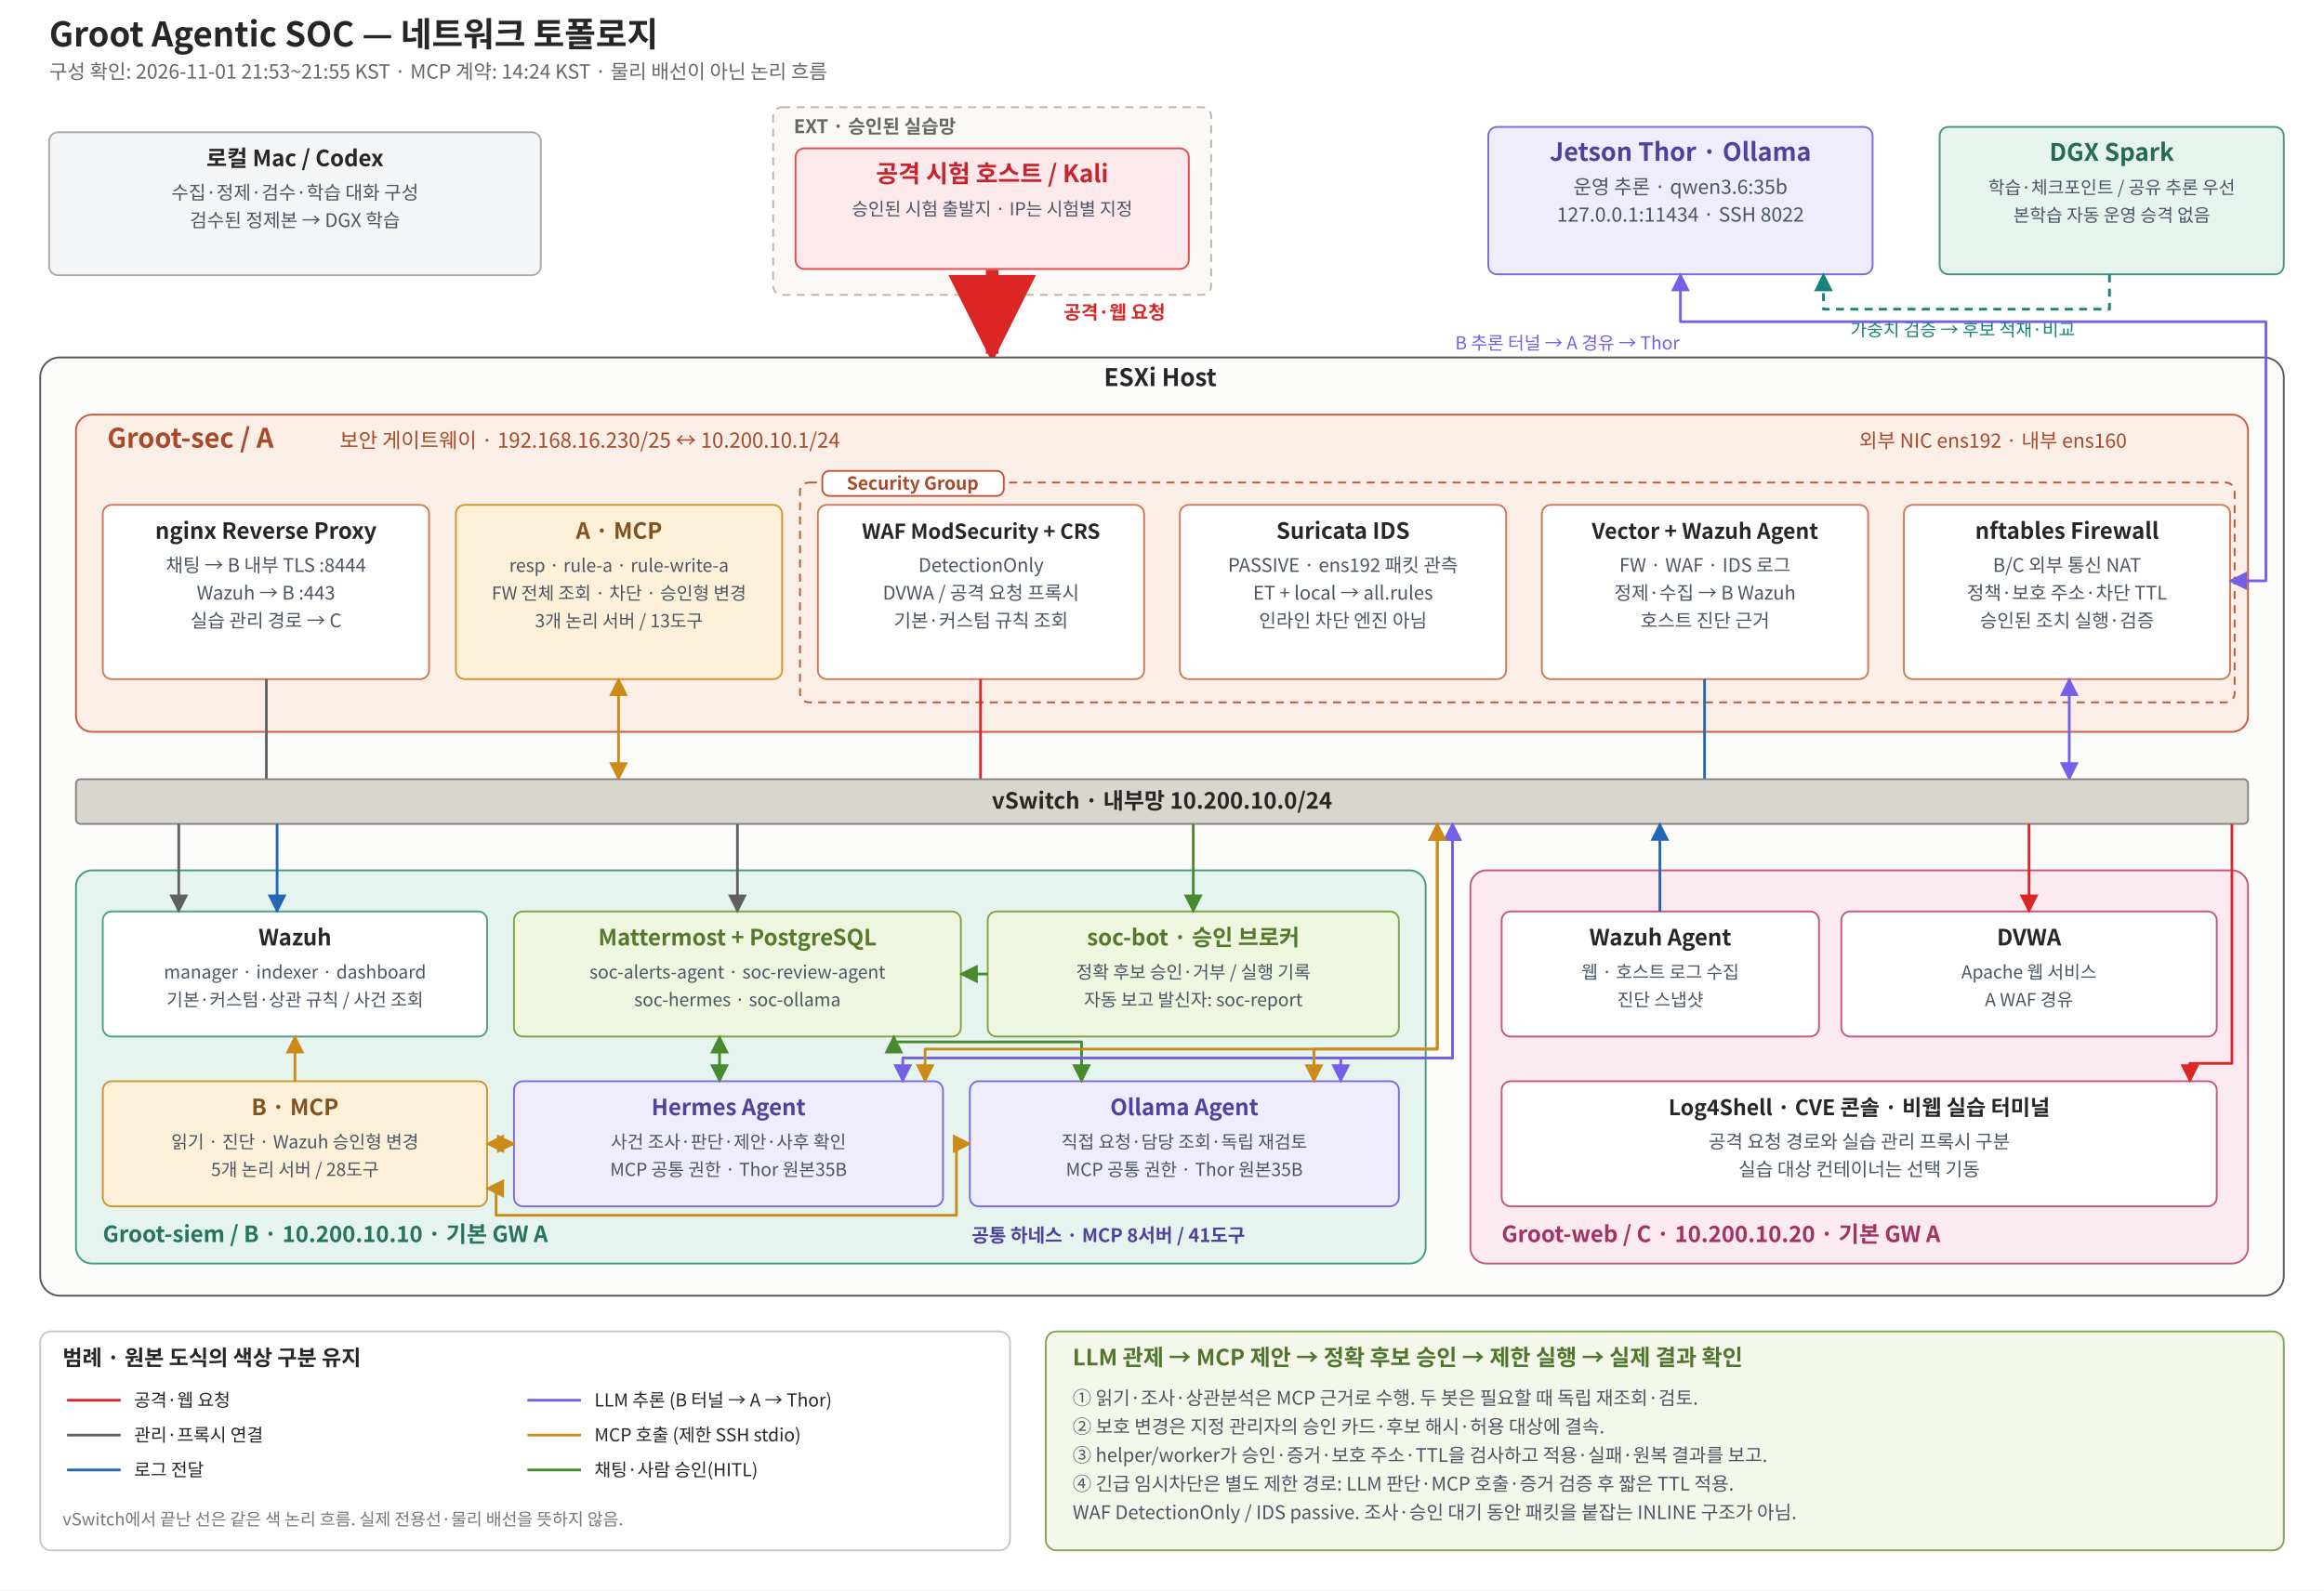
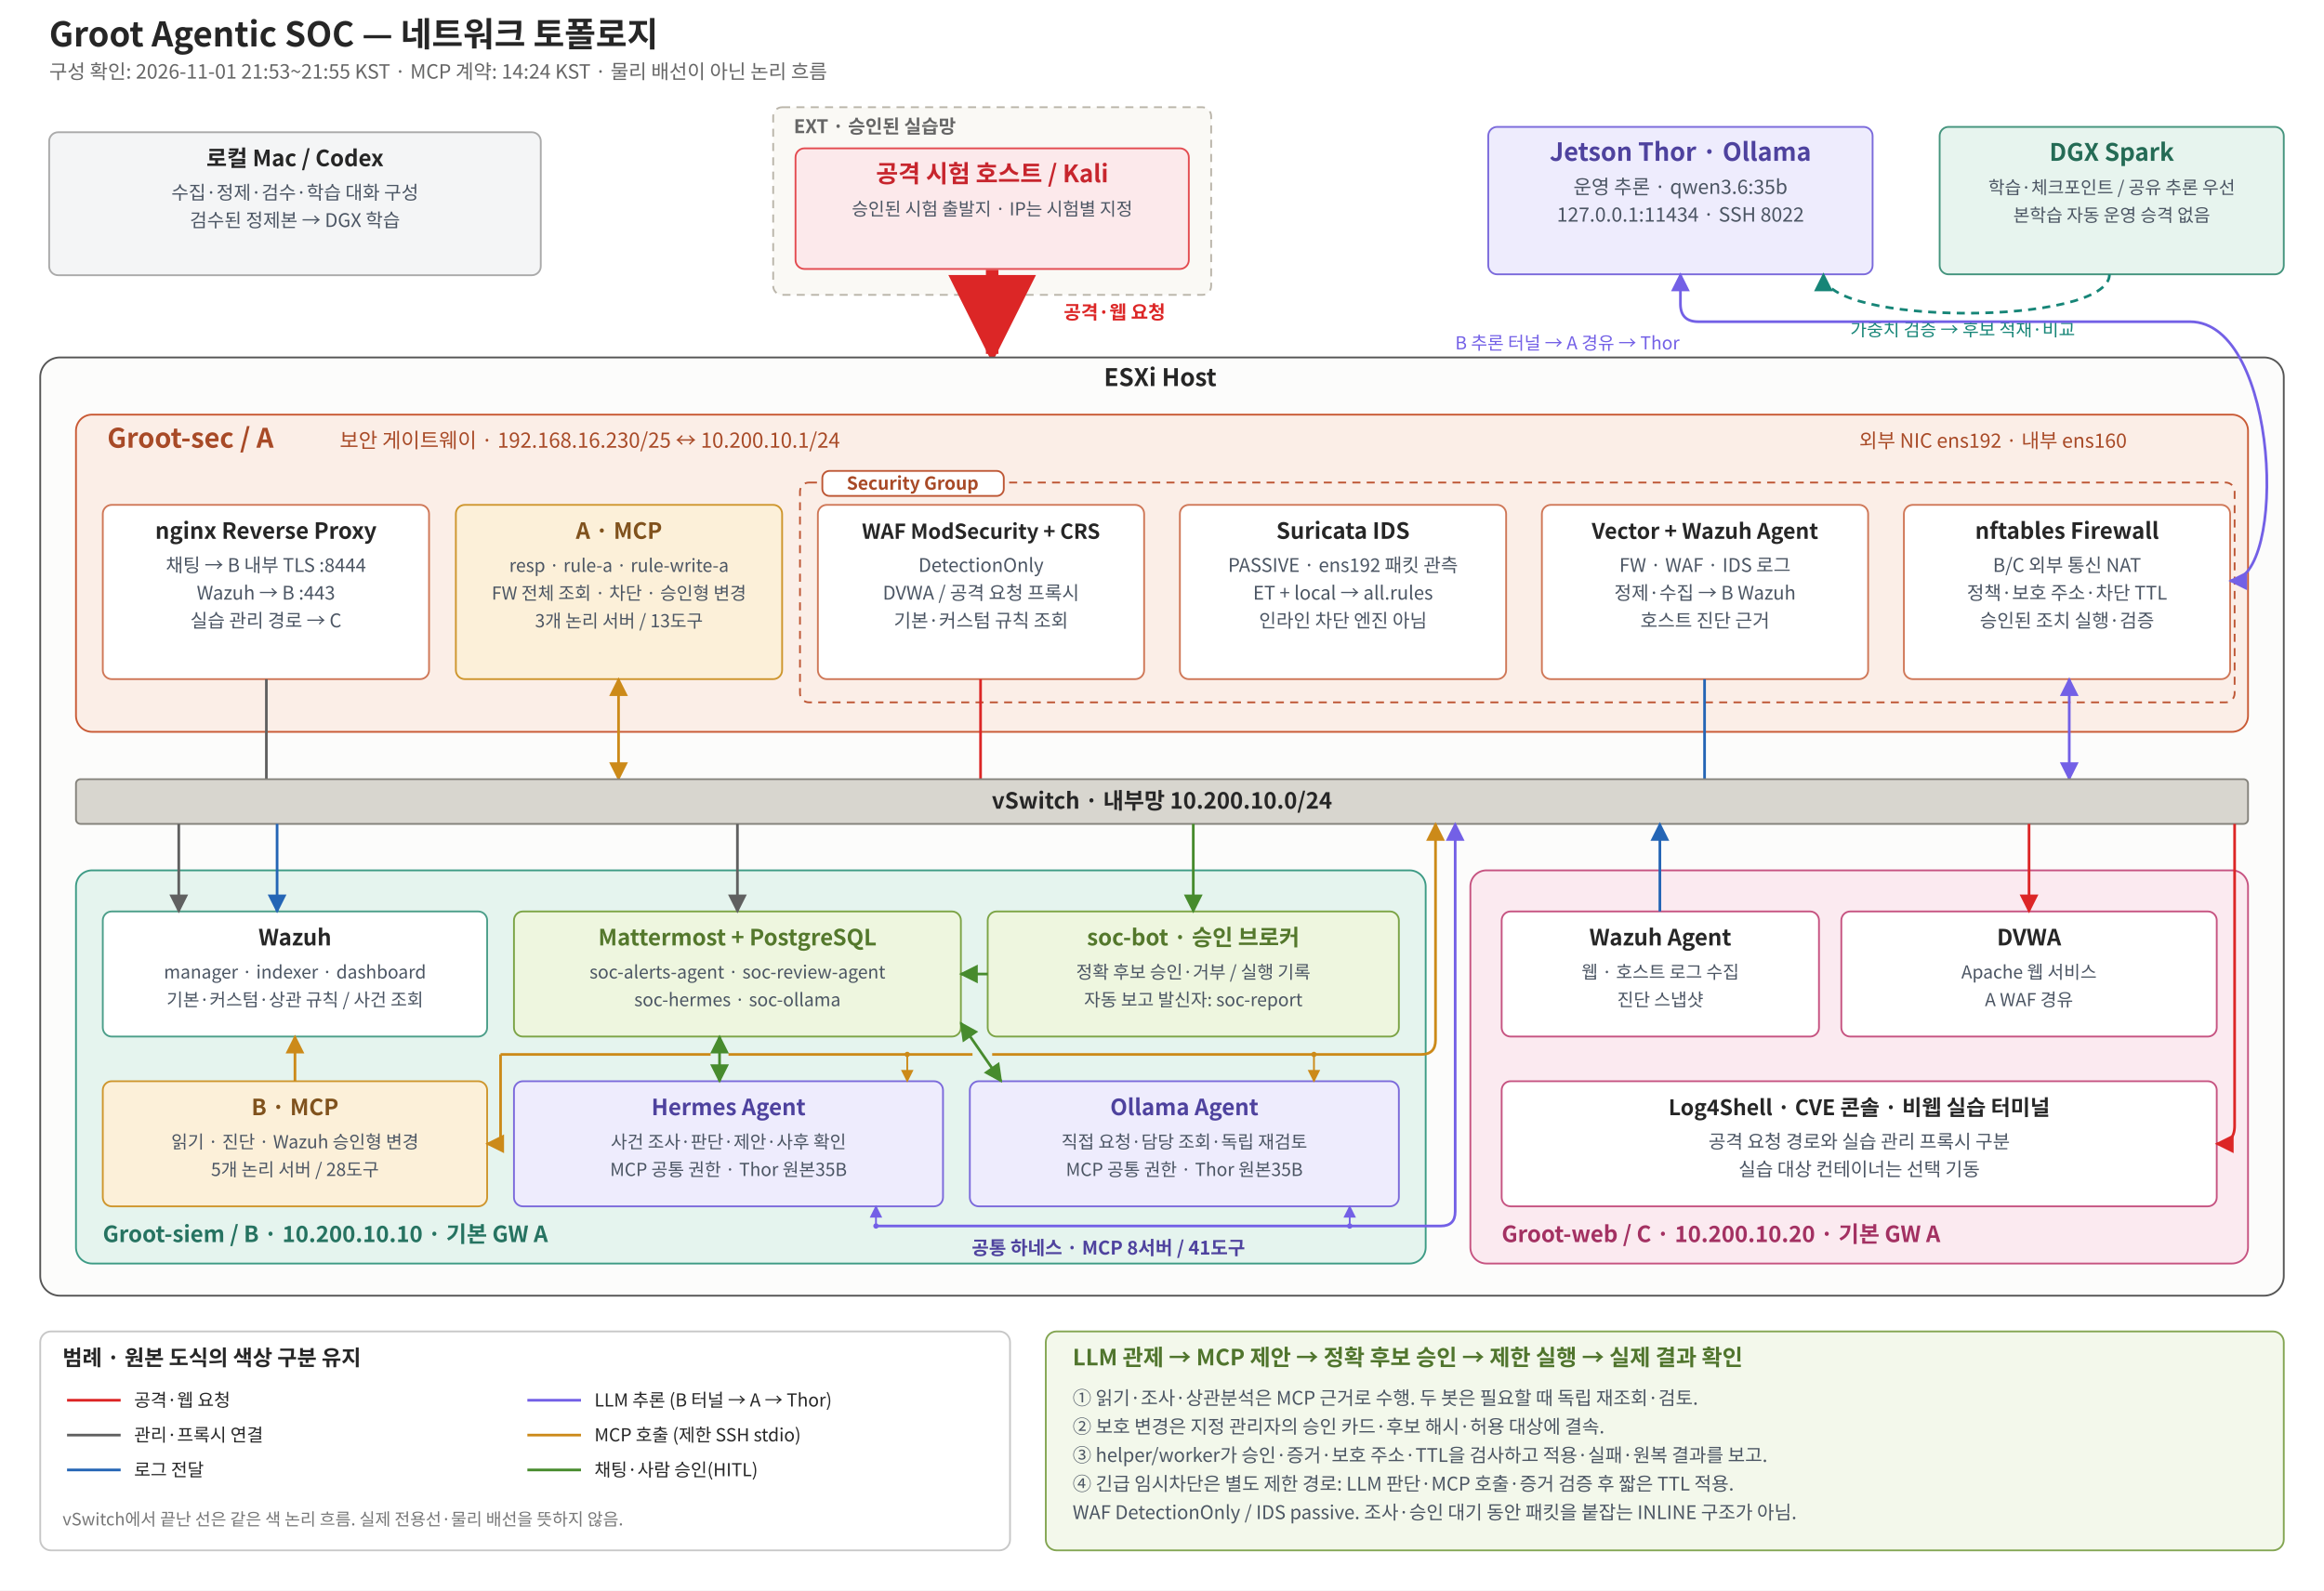
<svg xmlns="http://www.w3.org/2000/svg" width="2600" height="1780" viewBox="0 0 2600 1780" role="img" aria-labelledby="title desc">
  <style>text{font-family:"Apple SD Gothic Neo","Noto Sans CJK KR","Malgun Gothic",sans-serif;fill:#262626}</style>
  <defs>
    <marker id="attack" viewBox="0 0 10 10" refX="9" refY="5" markerWidth="7" markerHeight="7" orient="auto-start-reverse">
      <path d="M0 0L10 5L0 10Z" fill="#dc2626" />
    </marker>
    <marker id="management" viewBox="0 0 10 10" refX="9" refY="5" markerWidth="7" markerHeight="7" orient="auto-start-reverse">
      <path d="M0 0L10 5L0 10Z" fill="#606060" />
    </marker>
    <marker id="logs" viewBox="0 0 10 10" refX="9" refY="5" markerWidth="7" markerHeight="7" orient="auto-start-reverse">
      <path d="M0 0L10 5L0 10Z" fill="#2465b5" />
    </marker>
    <marker id="llm" viewBox="0 0 10 10" refX="9" refY="5" markerWidth="7" markerHeight="7" orient="auto-start-reverse">
      <path d="M0 0L10 5L0 10Z" fill="#7360e6" />
    </marker>
    <marker id="mcp" viewBox="0 0 10 10" refX="9" refY="5" markerWidth="7" markerHeight="7" orient="auto-start-reverse">
      <path d="M0 0L10 5L0 10Z" fill="#cc8a19" />
    </marker>
    <marker id="approval" viewBox="0 0 10 10" refX="9" refY="5" markerWidth="7" markerHeight="7" orient="auto-start-reverse">
      <path d="M0 0L10 5L0 10Z" fill="#478b2d" />
    </marker>
    <marker id="internal" viewBox="0 0 10 10" refX="9" refY="5" markerWidth="7" markerHeight="7" orient="auto-start-reverse">
      <path d="M0 0L10 5L0 10Z" fill="#cf5389" />
    </marker>
    <marker id="external" viewBox="0 0 10 10" refX="9" refY="5" markerWidth="7" markerHeight="7" orient="auto-start-reverse">
      <path d="M0 0L10 5L0 10Z" fill="#ef9848" />
    </marker>
    <marker id="training" viewBox="0 0 10 10" refX="9" refY="5" markerWidth="7" markerHeight="7" orient="auto-start-reverse">
      <path d="M0 0L10 5L0 10Z" fill="#168577" />
    </marker>
  </defs>
  <rect x="0" y="0" width="2600" height="1780" rx="0" fill="#ffffff" stroke="none" stroke-width="2" />
  <text x="55" y="52" font-size="38" style="fill:#262626" text-anchor="start" font-weight="700">Groot Agentic SOC — 네트워크 토폴로지</text>
  <text x="55" y="88" font-size="22" style="fill:#666666" text-anchor="start">구성 확인: 2026-11-01 21:53~21:55 KST · MCP 계약: 14:24 KST · 물리 배선이 아닌 논리 흐름</text>
  <rect x="55" y="148" width="550" height="160" rx="10" fill="#f4f5f6" stroke="#aaaaaa" stroke-width="2" />
  <text x="330.0" y="186" font-size="25" style="fill:#262626" text-anchor="middle" font-weight="700">로컬 Mac / Codex</text>
  <text x="330.0" y="223" font-size="21" style="fill:#4b5563" text-anchor="middle">수집·정제·검수·학습 대화 구성</text>
  <text x="330.0" y="254" font-size="21" style="fill:#4b5563" text-anchor="middle">검수된 정제본 → DGX 학습</text>
  <rect x="865" y="120" width="490" height="210" rx="10" fill="#faf9f5" stroke="#bab5aa" stroke-width="2" stroke-dasharray="9 7" />
  <text x="888" y="149" font-size="21" style="fill:#666666" text-anchor="start" font-weight="700">EXT · 승인된 실습망</text>
  <rect x="890" y="166" width="440" height="135" rx="10" fill="#fce9eb" stroke="#e34b50" stroke-width="2" />
  <text x="1110.0" y="204" font-size="27" style="fill:#c7252d" text-anchor="middle" font-weight="700">공격 시험 호스트 / Kali</text>
  <text x="1110.0" y="241" font-size="20" style="fill:#4b5563" text-anchor="middle">승인된 시험 출발지 · IP는 시험별 지정</text>
  <path d="M1110 302V396" fill="none" stroke="#dc2626" stroke-width="14" stroke-linejoin="round" marker-end="url(#attack)" />
  <text x="1190" y="357" font-size="21" style="fill:#dc2626" text-anchor="start" font-weight="700">공격·웹 요청</text>
  <rect x="1665" y="142" width="430" height="165" rx="10" fill="#eeecfd" stroke="#7b6adb" stroke-width="2" />
  <text x="1880.0" y="180" font-size="28" style="fill:#4e429e" text-anchor="middle" font-weight="700">Jetson Thor · Ollama</text>
  <text x="1880.0" y="217" font-size="22" style="fill:#4b5563" text-anchor="middle">운영 추론 · qwen3.6:35b</text>
  <text x="1880.0" y="248" font-size="22" style="fill:#4b5563" text-anchor="middle">127.0.0.1:11434 · SSH 8022</text>
  <rect x="2170" y="142" width="385" height="165" rx="10" fill="#e7f4ee" stroke="#44947d" stroke-width="2" />
  <text x="2362.5" y="180" font-size="27" style="fill:#246b55" text-anchor="middle" font-weight="700">DGX Spark</text>
  <text x="2362.5" y="217" font-size="20" style="fill:#4b5563" text-anchor="middle">학습·체크포인트 / 공유 추론 우선</text>
  <text x="2362.5" y="248" font-size="20" style="fill:#4b5563" text-anchor="middle">본학습 자동 운영 승격 없음</text>
-   <path d="M2360 307V346H2040V307" fill="none" stroke="#168577" stroke-width="3" stroke-linejoin="round" marker-end="url(#training)" stroke-dasharray="9 7" />
+   <path d="M2360 307C2360 365 2040 365 2040 307" fill="none" stroke="#168577" stroke-width="3" stroke-linejoin="round" marker-end="url(#training)" stroke-dasharray="9 7" />
  <text x="2070" y="376" font-size="20" style="fill:#168577" text-anchor="start">가중치 검증 → 후보 적재·비교</text>
  <rect x="45" y="400" width="2510" height="1050" rx="22" fill="#fcfcfb" stroke="#555555" stroke-width="2" />
  <text x="1298" y="432" font-size="27" style="fill:#262626" text-anchor="middle" font-weight="700">ESXi Host</text>
  <rect x="85" y="464" width="2430" height="355" rx="18" fill="#fbeee7" stroke="#c95a35" stroke-width="2" />
  <text x="120" y="501" font-size="30" style="fill:#a84a27" text-anchor="start" font-weight="700">Groot-sec / A</text>
  <text x="380" y="501" font-size="23" style="fill:#a84a27" text-anchor="start">보안 게이트웨이 · 192.168.16.230/25 ↔ 10.200.10.1/24</text>
  <text x="2080" y="501" font-size="22" style="fill:#a84a27" text-anchor="start">외부 NIC ens192 · 내부 ens160</text>
  <rect x="895" y="540" width="1605" height="246" rx="10" fill="none" stroke="#bd5634" stroke-width="2" stroke-dasharray="9 7" />
  <rect x="920" y="527" width="203" height="28" rx="8" fill="white" stroke="#bd5634" stroke-width="2" />
  <text x="1021" y="548" font-size="20" style="fill:#a84a27" text-anchor="middle" font-weight="700">Security Group</text>
  <rect x="115" y="565" width="365" height="195" rx="10" fill="white" stroke="#cf7757" stroke-width="2" />
  <text x="297.5" y="603" font-size="25" style="fill:#262626" text-anchor="middle" font-weight="700">nginx Reverse Proxy</text>
  <text x="297.5" y="640" font-size="21" style="fill:#4b5563" text-anchor="middle">채팅 → B 내부 TLS :8444</text>
  <text x="297.5" y="671" font-size="21" style="fill:#4b5563" text-anchor="middle">Wazuh → B :443</text>
  <text x="297.5" y="702" font-size="21" style="fill:#4b5563" text-anchor="middle">실습 관리 경로 → C</text>
  <rect x="510" y="565" width="365" height="195" rx="10" fill="#fcf0d9" stroke="#ce962d" stroke-width="2" />
  <text x="692.5" y="603" font-size="25" style="fill:#80521d" text-anchor="middle" font-weight="700">A · MCP</text>
  <text x="692.5" y="640" font-size="20" style="fill:#4b5563" text-anchor="middle">resp · rule-a · rule-write-a</text>
  <text x="692.5" y="671" font-size="20" style="fill:#4b5563" text-anchor="middle">FW 전체 조회 · 차단 · 승인형 변경</text>
  <text x="692.5" y="702" font-size="20" style="fill:#4b5563" text-anchor="middle">3개 논리 서버 / 13도구</text>
  <rect x="915" y="565" width="365" height="195" rx="10" fill="white" stroke="#cf7757" stroke-width="2" />
  <text x="1097.5" y="603" font-size="23" style="fill:#262626" text-anchor="middle" font-weight="700">WAF ModSecurity + CRS</text>
  <text x="1097.5" y="640" font-size="21" style="fill:#4b5563" text-anchor="middle">DetectionOnly</text>
  <text x="1097.5" y="671" font-size="21" style="fill:#4b5563" text-anchor="middle">DVWA / 공격 요청 프록시</text>
  <text x="1097.5" y="702" font-size="21" style="fill:#4b5563" text-anchor="middle">기본·커스텀 규칙 조회</text>
  <rect x="1320" y="565" width="365" height="195" rx="10" fill="white" stroke="#cf7757" stroke-width="2" />
  <text x="1502.5" y="603" font-size="25" style="fill:#262626" text-anchor="middle" font-weight="700">Suricata IDS</text>
  <text x="1502.5" y="640" font-size="21" style="fill:#4b5563" text-anchor="middle">PASSIVE · ens192 패킷 관측</text>
  <text x="1502.5" y="671" font-size="21" style="fill:#4b5563" text-anchor="middle">ET + local → all.rules</text>
  <text x="1502.5" y="702" font-size="21" style="fill:#4b5563" text-anchor="middle">인라인 차단 엔진 아님</text>
  <rect x="1725" y="565" width="365" height="195" rx="10" fill="white" stroke="#cf7757" stroke-width="2" />
  <text x="1907.5" y="603" font-size="24" style="fill:#262626" text-anchor="middle" font-weight="700">Vector + Wazuh Agent</text>
  <text x="1907.5" y="640" font-size="21" style="fill:#4b5563" text-anchor="middle">FW · WAF · IDS 로그</text>
  <text x="1907.5" y="671" font-size="21" style="fill:#4b5563" text-anchor="middle">정제·수집 → B Wazuh</text>
  <text x="1907.5" y="702" font-size="21" style="fill:#4b5563" text-anchor="middle">호스트 진단 근거</text>
  <rect x="2130" y="565" width="365" height="195" rx="10" fill="white" stroke="#cf7757" stroke-width="2" />
  <text x="2312.5" y="603" font-size="25" style="fill:#262626" text-anchor="middle" font-weight="700">nftables Firewall</text>
  <text x="2312.5" y="640" font-size="21" style="fill:#4b5563" text-anchor="middle">B/C 외부 통신 NAT</text>
  <text x="2312.5" y="671" font-size="21" style="fill:#4b5563" text-anchor="middle">정책·보호 주소·차단 TTL</text>
  <text x="2312.5" y="702" font-size="21" style="fill:#4b5563" text-anchor="middle">승인된 조치 실행·검증</text>
-   <path id="gateway-thor-inference" d="M2495 650H2535V360H1880V307" fill="none" stroke="#7360e6" stroke-width="3" stroke-linejoin="round" marker-end="url(#llm)" marker-start="url(#llm)" />
+   <path id="gateway-thor-inference" d="M2495 650C2560 650 2550 360 2450 360H1900Q1880 360 1880 340V307" fill="none" stroke="#7360e6" stroke-width="3" stroke-linejoin="round" marker-end="url(#llm)" marker-start="url(#llm)" />
  <text x="1628" y="391" font-size="20" style="fill:#7360e6" text-anchor="start">B 추론 터널 → A 경유 → Thor</text>
  <path d="M298 760V872" fill="none" stroke="#606060" stroke-width="3" stroke-linejoin="round" />
  <path d="M692 760V872" fill="none" stroke="#cc8a19" stroke-width="3" stroke-linejoin="round" marker-end="url(#mcp)" marker-start="url(#mcp)" />
  <path d="M1097 760V872" fill="none" stroke="#dc2626" stroke-width="3" stroke-linejoin="round" />
  <path d="M1907 760V872" fill="none" stroke="#2465b5" stroke-width="3" stroke-linejoin="round" />
  <path id="switch-gateway-inference" d="M2315 872V760" fill="none" stroke="#7360e6" stroke-width="3" stroke-linejoin="round" marker-end="url(#llm)" marker-start="url(#llm)" />
  <rect x="85" y="872" width="2430" height="50" rx="5" fill="#d8d6cf" stroke="#85837c" stroke-width="2" />
  <text x="1300" y="905" font-size="25" style="fill:#262626" text-anchor="middle" font-weight="700">vSwitch · 내부망 10.200.10.0/24</text>
  <rect x="85" y="974" width="1510" height="440" rx="18" fill="#e5f4ee" stroke="#3d9b85" stroke-width="2" />
  <rect x="1645" y="974" width="870" height="440" rx="18" fill="#fbeaf0" stroke="#c65381" stroke-width="2" />
  <rect x="115" y="1020" width="430" height="140" rx="10" fill="white" stroke="#4b9e89" stroke-width="2" />
  <text x="330.0" y="1058" font-size="25" style="fill:#262626" text-anchor="middle" font-weight="700">Wazuh</text>
  <text x="330.0" y="1095" font-size="20" style="fill:#4b5563" text-anchor="middle">manager · indexer · dashboard</text>
  <text x="330.0" y="1126" font-size="20" style="fill:#4b5563" text-anchor="middle">기본·커스텀·상관 규칙 / 사건 조회</text>
  <rect x="575" y="1020" width="500" height="140" rx="10" fill="#eef6df" stroke="#7ca446" stroke-width="2" />
  <text x="825.0" y="1058" font-size="25" style="fill:#54782c" text-anchor="middle" font-weight="700">Mattermost + PostgreSQL</text>
  <text x="825.0" y="1095" font-size="20" style="fill:#4b5563" text-anchor="middle">soc-alerts-agent · soc-review-agent</text>
  <text x="825.0" y="1126" font-size="20" style="fill:#4b5563" text-anchor="middle">soc-hermes · soc-ollama</text>
  <rect x="1105" y="1020" width="460" height="140" rx="10" fill="#eef6df" stroke="#7ca446" stroke-width="2" />
  <text x="1335.0" y="1058" font-size="25" style="fill:#54782c" text-anchor="middle" font-weight="700">soc-bot · 승인 브로커</text>
  <text x="1335.0" y="1095" font-size="20" style="fill:#4b5563" text-anchor="middle">정확 후보 승인·거부 / 실행 기록</text>
  <text x="1335.0" y="1126" font-size="20" style="fill:#4b5563" text-anchor="middle">자동 보고 발신자: soc-report</text>
  <rect x="115" y="1210" width="430" height="140" rx="10" fill="#fcf0d9" stroke="#ce962d" stroke-width="2" />
  <text x="330.0" y="1248" font-size="25" style="fill:#80521d" text-anchor="middle" font-weight="700">B · MCP</text>
  <text x="330.0" y="1285" font-size="20" style="fill:#4b5563" text-anchor="middle">읽기 · 진단 · Wazuh 승인형 변경</text>
  <text x="330.0" y="1316" font-size="20" style="fill:#4b5563" text-anchor="middle">5개 논리 서버 / 28도구</text>
  <rect x="575" y="1210" width="480" height="140" rx="10" fill="#eeecfd" stroke="#7b6adb" stroke-width="2" />
  <text x="815.0" y="1248" font-size="25" style="fill:#4e429e" text-anchor="middle" font-weight="700">Hermes Agent</text>
  <text x="815.0" y="1285" font-size="20" style="fill:#4b5563" text-anchor="middle">사건 조사·판단·제안·사후 확인</text>
  <text x="815.0" y="1316" font-size="20" style="fill:#4b5563" text-anchor="middle">MCP 공통 권한 · Thor 원본35B</text>
  <rect x="1085" y="1210" width="480" height="140" rx="10" fill="#eeecfd" stroke="#7b6adb" stroke-width="2" />
  <text x="1325.0" y="1248" font-size="25" style="fill:#4e429e" text-anchor="middle" font-weight="700">Ollama Agent</text>
  <text x="1325.0" y="1285" font-size="20" style="fill:#4b5563" text-anchor="middle">직접 요청·담당 조회·독립 재검토</text>
  <text x="1325.0" y="1316" font-size="20" style="fill:#4b5563" text-anchor="middle">MCP 공통 권한 · Thor 원본35B</text>
  <text x="115" y="1390" font-size="25" style="fill:#267361" text-anchor="start" font-weight="700">Groot-siem / B · 10.200.10.10 · 기본 GW A</text>
  <rect x="1680" y="1020" width="355" height="140" rx="10" fill="white" stroke="#c65381" stroke-width="2" />
  <text x="1857.5" y="1058" font-size="25" style="fill:#262626" text-anchor="middle" font-weight="700">Wazuh Agent</text>
  <text x="1857.5" y="1095" font-size="20" style="fill:#4b5563" text-anchor="middle">웹 · 호스트 로그 수집</text>
  <text x="1857.5" y="1126" font-size="20" style="fill:#4b5563" text-anchor="middle">진단 스냅샷</text>
  <rect x="2060" y="1020" width="420" height="140" rx="10" fill="white" stroke="#c65381" stroke-width="2" />
  <text x="2270.0" y="1058" font-size="25" style="fill:#262626" text-anchor="middle" font-weight="700">DVWA</text>
  <text x="2270.0" y="1095" font-size="20" style="fill:#4b5563" text-anchor="middle">Apache 웹 서비스</text>
  <text x="2270.0" y="1126" font-size="20" style="fill:#4b5563" text-anchor="middle">A WAF 경유</text>
  <rect x="1680" y="1210" width="800" height="140" rx="10" fill="white" stroke="#c65381" stroke-width="2" />
  <text x="2080.0" y="1248" font-size="24" style="fill:#262626" text-anchor="middle" font-weight="700">Log4Shell · CVE 콘솔 · 비웹 실습 터미널</text>
  <text x="2080.0" y="1285" font-size="21" style="fill:#4b5563" text-anchor="middle">공격 요청 경로와 실습 관리 프록시 구분</text>
  <text x="2080.0" y="1316" font-size="21" style="fill:#4b5563" text-anchor="middle">실습 대상 컨테이너는 선택 기동</text>
  <text x="1680" y="1390" font-size="25" style="fill:#a33162" text-anchor="start" font-weight="700">Groot-web / C · 10.200.10.20 · 기본 GW A</text>
  <path d="M200 922V1020" fill="none" stroke="#606060" stroke-width="3" stroke-linejoin="round" marker-end="url(#management)" />
  <path d="M310 922V1020" fill="none" stroke="#2465b5" stroke-width="3" stroke-linejoin="round" marker-end="url(#logs)" />
  <path d="M825 922V1020" fill="none" stroke="#606060" stroke-width="3" stroke-linejoin="round" marker-end="url(#management)" />
  <path d="M1335 922V1020" fill="none" stroke="#478b2d" stroke-width="3" stroke-linejoin="round" marker-end="url(#approval)" />
  <path d="M2270 922V1020" fill="none" stroke="#dc2626" stroke-width="3" stroke-linejoin="round" marker-end="url(#attack)" />
  <path d="M1857 1020V922" fill="none" stroke="#2465b5" stroke-width="3" stroke-linejoin="round" marker-end="url(#logs)" />
-   <path d="M2497 922V1190H2450V1210" fill="none" stroke="#dc2626" stroke-width="3" stroke-linejoin="round" marker-end="url(#attack)" />
+   <path d="M2500 922V1260Q2500 1280 2480 1280" fill="none" stroke="#dc2626" stroke-width="3" stroke-linejoin="round" marker-end="url(#attack)" />
  <path d="M330 1210V1160" fill="none" stroke="#cc8a19" stroke-width="3" stroke-linejoin="round" marker-end="url(#mcp)" />
-   <path id="hermes-mcp-b" d="M575 1280H545" fill="none" stroke="#cc8a19" stroke-width="3" stroke-linejoin="round" marker-end="url(#mcp)" marker-start="url(#mcp)" />
-   <path id="ollama-mcp-b" d="M1085 1280H1070V1360H555V1330H545" fill="none" stroke="#cc8a19" stroke-width="3" stroke-linejoin="round" marker-end="url(#mcp)" marker-start="url(#mcp)" />
+   <path id="mcp-shared-to-a" d="M560 1180H795M815 1180H1088M1110 1180H1590Q1606 1180 1606 1164V922" fill="none" stroke="#cc8a19" stroke-width="3" stroke-linejoin="round" marker-end="url(#mcp)" />
+   <path id="mcp-shared-to-b" d="M560 1180V1272Q560 1280 552 1280H545" fill="none" stroke="#cc8a19" stroke-width="3" stroke-linejoin="round" marker-end="url(#mcp)" />
+   <path id="hermes-mcp-shared" d="M1015 1210V1180" fill="none" stroke="#cc8a19" stroke-width="2" stroke-linejoin="round" marker-start="url(#mcp)" />
+   <path id="ollama-mcp-shared" d="M1470 1210V1180" fill="none" stroke="#cc8a19" stroke-width="2" stroke-linejoin="round" marker-start="url(#mcp)" />
+   <circle cx="1015" cy="1180" r="3" fill="#cc8a19" />
+   <circle cx="1470" cy="1180" r="3" fill="#cc8a19" />
  <path id="mattermost-hermes" d="M805 1160V1210" fill="none" stroke="#478b2d" stroke-width="3" stroke-linejoin="round" marker-end="url(#approval)" marker-start="url(#approval)" />
-   <path id="mattermost-ollama" d="M1000 1160V1166H1210V1210" fill="none" stroke="#478b2d" stroke-width="3" stroke-linejoin="round" marker-end="url(#approval)" marker-start="url(#approval)" />
+   <path id="mattermost-ollama" d="M1075 1145L1120 1210" fill="none" stroke="#478b2d" stroke-width="3" stroke-linejoin="round" marker-end="url(#approval)" marker-start="url(#approval)" />
  <path d="M1105 1090H1075" fill="none" stroke="#478b2d" stroke-width="3" stroke-linejoin="round" marker-end="url(#approval)" />
-   <path id="hermes-inference" d="M1010 1210V1184H1625V922" fill="none" stroke="#7360e6" stroke-width="3" stroke-linejoin="round" marker-end="url(#llm)" marker-start="url(#llm)" />
-   <path id="ollama-inference" d="M1500 1210V1184H1625V922" fill="none" stroke="#7360e6" stroke-width="3" stroke-linejoin="round" marker-end="url(#llm)" marker-start="url(#llm)" />
-   <path id="hermes-mcp-a" d="M1035 1210V1174H1608V922" fill="none" stroke="#cc8a19" stroke-width="3" stroke-linejoin="round" marker-end="url(#mcp)" marker-start="url(#mcp)" />
-   <path id="ollama-mcp-a" d="M1470 1210V1174H1608V922" fill="none" stroke="#cc8a19" stroke-width="3" stroke-linejoin="round" marker-end="url(#mcp)" marker-start="url(#mcp)" />
-   <text x="1240" y="1390" font-size="21" style="fill:#4e429e" text-anchor="middle" font-weight="700">공통 하네스 · MCP 8서버 / 41도구</text>
+   <path id="inference-shared-to-gateway" d="M980 1372H1612Q1628 1372 1628 1356V922" fill="none" stroke="#7360e6" stroke-width="3" stroke-linejoin="round" marker-end="url(#llm)" />
+   <path id="hermes-inference" d="M980 1350V1372" fill="none" stroke="#7360e6" stroke-width="2" stroke-linejoin="round" marker-start="url(#llm)" />
+   <path id="ollama-inference" d="M1510 1350V1372" fill="none" stroke="#7360e6" stroke-width="2" stroke-linejoin="round" marker-start="url(#llm)" />
+   <circle cx="980" cy="1372" r="3" fill="#7360e6" />
+   <circle cx="1510" cy="1372" r="3" fill="#7360e6" />
+   <text x="1240" y="1404" font-size="21" style="fill:#4e429e" text-anchor="middle" font-weight="700">공통 하네스 · MCP 8서버 / 41도구</text>
  <rect x="45" y="1490" width="1085" height="245" rx="12" fill="white" stroke="#c7c7c7" stroke-width="2" />
  <text x="70" y="1528" font-size="24" style="fill:#262626" text-anchor="start" font-weight="700">범례 · 원본 도식의 색상 구분 유지</text>
  <path d="M75 1567h60" fill="none" stroke="#dc2626" stroke-width="3" stroke-linejoin="round" />
  <text x="150" y="1574" font-size="20" style="fill:#262626" text-anchor="start">공격·웹 요청</text>
  <path d="M75 1606h60" fill="none" stroke="#606060" stroke-width="3" stroke-linejoin="round" />
  <text x="150" y="1613" font-size="20" style="fill:#262626" text-anchor="start">관리·프록시 연결</text>
  <path d="M75 1645h60" fill="none" stroke="#2465b5" stroke-width="3" stroke-linejoin="round" />
  <text x="150" y="1652" font-size="20" style="fill:#262626" text-anchor="start">로그 전달</text>
  <path d="M590 1567h60" fill="none" stroke="#7360e6" stroke-width="3" stroke-linejoin="round" />
  <text x="665" y="1574" font-size="20" style="fill:#262626" text-anchor="start">LLM 추론 (B 터널 → A → Thor)</text>
  <path d="M590 1606h60" fill="none" stroke="#cc8a19" stroke-width="3" stroke-linejoin="round" />
  <text x="665" y="1613" font-size="20" style="fill:#262626" text-anchor="start">MCP 호출 (제한 SSH stdio)</text>
  <path d="M590 1645h60" fill="none" stroke="#478b2d" stroke-width="3" stroke-linejoin="round" />
  <text x="665" y="1652" font-size="20" style="fill:#262626" text-anchor="start">채팅·사람 승인(HITL)</text>
  <text x="70" y="1707" font-size="19" style="fill:#777777" text-anchor="start">vSwitch에서 끝난 선은 같은 색 논리 흐름. 실제 전용선·물리 배선을 뜻하지 않음.</text>
  <rect x="1170" y="1490" width="1385" height="245" rx="12" fill="#f3f8eb" stroke="#83a552" stroke-width="2" />
  <text x="1200" y="1528" font-size="25" style="fill:#50752d" text-anchor="start" font-weight="700">LLM 관제 → MCP 제안 → 정확 후보 승인 → 제한 실행 → 실제 결과 확인</text>
  <text x="1200" y="1572" font-size="21" style="fill:#4b5563" text-anchor="start">① 읽기·조사·상관분석은 MCP 근거로 수행. 두 봇은 필요할 때 독립 재조회·검토.</text>
  <text x="1200" y="1604" font-size="21" style="fill:#4b5563" text-anchor="start">② 보호 변경은 지정 관리자의 승인 카드·후보 해시·허용 대상에 결속.</text>
  <text x="1200" y="1636" font-size="21" style="fill:#4b5563" text-anchor="start">③ helper/worker가 승인·증거·보호 주소·TTL을 검사하고 적용·실패·원복 결과를 보고.</text>
  <text x="1200" y="1668" font-size="21" style="fill:#4b5563" text-anchor="start">④ 긴급 임시차단은 별도 제한 경로: LLM 판단·MCP 호출·증거 검증 후 짧은 TTL 적용.</text>
  <text x="1200" y="1700" font-size="21" style="fill:#4b5563" text-anchor="start">WAF DetectionOnly / IDS passive. 조사·승인 대기 동안 패킷을 붙잡는 INLINE 구조가 아님.</text>
</svg>
